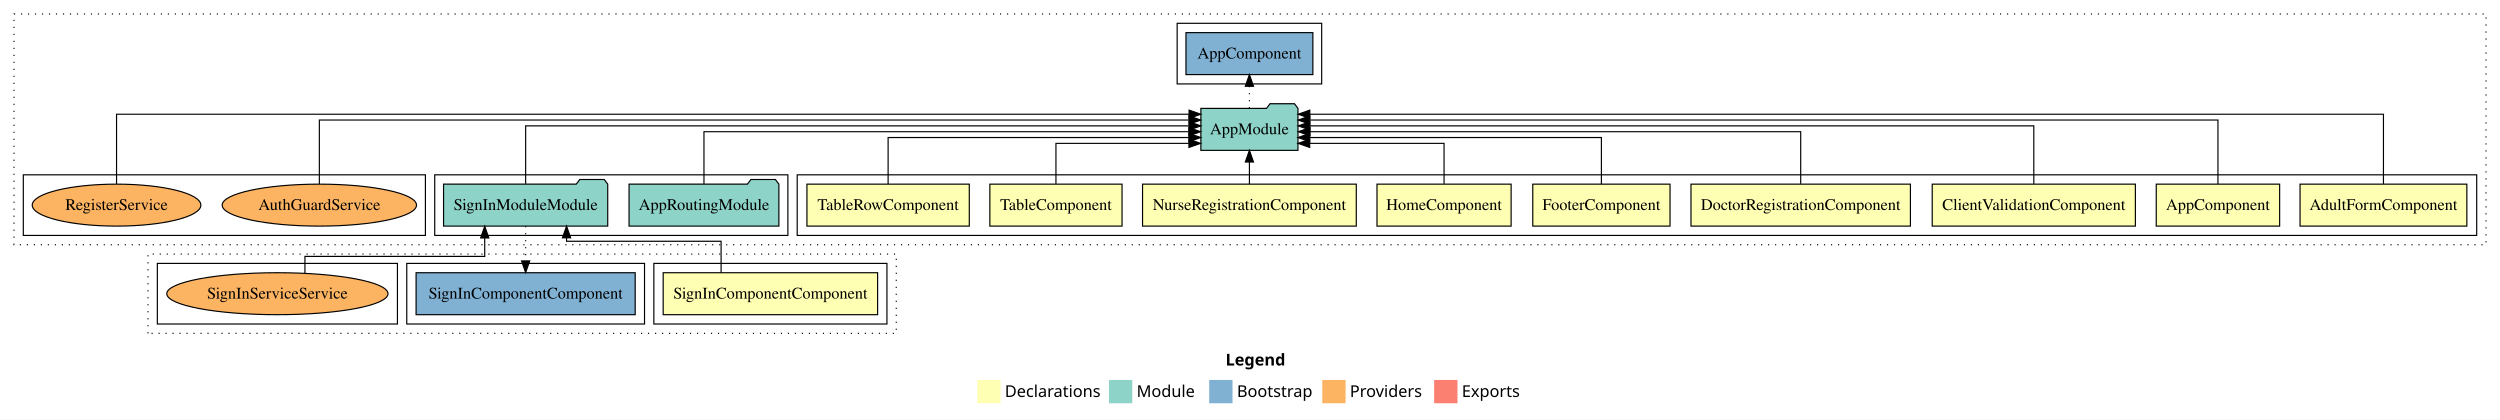
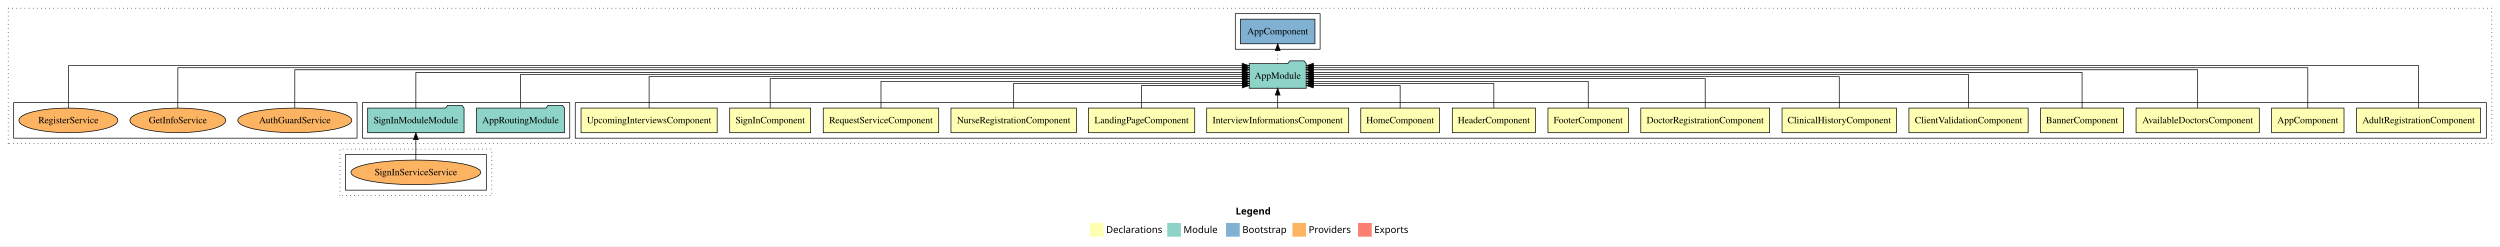
- <svg xmlns="http://www.w3.org/2000/svg" width="2145pt" height="360pt" viewBox="0.00 0.00 2145.00 360.00">
+ <svg xmlns="http://www.w3.org/2000/svg" width="3655pt" height="360pt" viewBox="0.00 0.00 3655.00 360.00">
  <g id="graph0" class="graph" transform="scale(1 1) rotate(0) translate(4 356)">
-     <polygon fill="#ffffff" stroke="transparent" points="-4,4 -4,-356 2141,-356 2141,4 -4,4" />
-     <text text-anchor="start" x="1047.509" y="-42.4" font-family="sans-serif" font-weight="bold" font-size="14.00" fill="#000000">Legend</text>
-     <polygon fill="#ffffb3" stroke="transparent" points="834.5,-10 834.5,-30 854.5,-30 854.5,-10 834.5,-10" />
-     <text text-anchor="start" x="858.129" y="-15.4" font-family="sans-serif" font-size="14.00" fill="#000000">  Declarations</text>
-     <polygon fill="#8dd3c7" stroke="transparent" points="947.5,-10 947.5,-30 967.5,-30 967.5,-10 947.5,-10" />
-     <text text-anchor="start" x="971.225" y="-15.4" font-family="sans-serif" font-size="14.00" fill="#000000">  Module</text>
-     <polygon fill="#80b1d3" stroke="transparent" points="1033.5,-10 1033.5,-30 1053.5,-30 1053.5,-10 1033.5,-10" />
-     <text text-anchor="start" x="1057.281" y="-15.4" font-family="sans-serif" font-size="14.00" fill="#000000">  Bootstrap</text>
-     <polygon fill="#fdb462" stroke="transparent" points="1130.5,-10 1130.5,-30 1150.5,-30 1150.5,-10 1130.5,-10" />
-     <text text-anchor="start" x="1154.173" y="-15.4" font-family="sans-serif" font-size="14.00" fill="#000000">  Providers</text>
-     <polygon fill="#fb8072" stroke="transparent" points="1226.5,-10 1226.5,-30 1246.5,-30 1246.5,-10 1226.5,-10" />
-     <text text-anchor="start" x="1250.226" y="-15.4" font-family="sans-serif" font-size="14.00" fill="#000000">  Exports</text>
+     <polygon fill="#ffffff" stroke="transparent" points="-4,4 -4,-356 3651,-356 3651,4 -4,4" />
+     <text text-anchor="start" x="1802.509" y="-42.4" font-family="sans-serif" font-weight="bold" font-size="14.00" fill="#000000">Legend</text>
+     <polygon fill="#ffffb3" stroke="transparent" points="1589.5,-10 1589.5,-30 1609.5,-30 1609.5,-10 1589.5,-10" />
+     <text text-anchor="start" x="1613.129" y="-15.4" font-family="sans-serif" font-size="14.00" fill="#000000">  Declarations</text>
+     <polygon fill="#8dd3c7" stroke="transparent" points="1702.5,-10 1702.5,-30 1722.5,-30 1722.5,-10 1702.5,-10" />
+     <text text-anchor="start" x="1726.225" y="-15.4" font-family="sans-serif" font-size="14.00" fill="#000000">  Module</text>
+     <polygon fill="#80b1d3" stroke="transparent" points="1788.5,-10 1788.5,-30 1808.5,-30 1808.5,-10 1788.5,-10" />
+     <text text-anchor="start" x="1812.281" y="-15.4" font-family="sans-serif" font-size="14.00" fill="#000000">  Bootstrap</text>
+     <polygon fill="#fdb462" stroke="transparent" points="1885.5,-10 1885.5,-30 1905.5,-30 1905.5,-10 1885.5,-10" />
+     <text text-anchor="start" x="1909.173" y="-15.4" font-family="sans-serif" font-size="14.00" fill="#000000">  Providers</text>
+     <polygon fill="#fb8072" stroke="transparent" points="1981.5,-10 1981.5,-30 2001.5,-30 2001.5,-10 1981.5,-10" />
+     <text text-anchor="start" x="2005.226" y="-15.4" font-family="sans-serif" font-size="14.00" fill="#000000">  Exports</text>
    <g id="clust1" class="cluster">
-       <polygon fill="none" stroke="#000000" stroke-dasharray="1,5" points="8,-146 8,-344 2129,-344 2129,-146 8,-146" />
+       <polygon fill="none" stroke="#000000" stroke-dasharray="1,5" points="8,-146 8,-344 3639,-344 3639,-146 8,-146" />
    </g>
    <g id="clust2" class="cluster">
-       <polygon fill="none" stroke="#000000" points="680,-154 680,-206 2121,-206 2121,-154 680,-154" />
-     </g>
-     <g id="clust12" class="cluster">
-       <polygon fill="none" stroke="#000000" points="369,-154 369,-206 672,-206 672,-154 369,-154" />
-     </g>
-     <g id="clust14" class="cluster">
-       <polygon fill="none" stroke="#000000" points="1006,-284 1006,-336 1130,-336 1130,-284 1006,-284" />
-     </g>
-     <g id="clust15" class="cluster">
-       <polygon fill="none" stroke="#000000" points="16,-154 16,-206 361,-206 361,-154 16,-154" />
+       <polygon fill="none" stroke="#000000" points="837,-154 837,-206 3631,-206 3631,-154 837,-154" />
+     </g>
+     <g id="clust19" class="cluster">
+       <polygon fill="none" stroke="#000000" points="526,-154 526,-206 829,-206 829,-154 526,-154" />
+     </g>
+     <g id="clust21" class="cluster">
+       <polygon fill="none" stroke="#000000" points="1802,-284 1802,-336 1926,-336 1926,-284 1802,-284" />
    </g>
    <g id="clust22" class="cluster">
-       <polygon fill="none" stroke="#000000" stroke-dasharray="1,5" points="123,-70 123,-138 765,-138 765,-70 123,-70" />
-     </g>
-     <g id="clust23" class="cluster">
-       <polygon fill="none" stroke="#000000" points="557,-78 557,-130 757,-130 757,-78 557,-78" />
-     </g>
-     <g id="clust27" class="cluster">
-       <polygon fill="none" stroke="#000000" points="345,-78 345,-130 549,-130 549,-78 345,-78" />
-     </g>
-     <g id="clust28" class="cluster">
-       <polygon fill="none" stroke="#000000" points="131,-78 131,-130 337,-130 337,-78 131,-78" />
+       <polygon fill="none" stroke="#000000" points="16,-154 16,-206 518,-206 518,-154 16,-154" />
+     </g>
+     <g id="clust29" class="cluster">
+       <polygon fill="none" stroke="#000000" stroke-dasharray="1,5" points="493,-70 493,-138 715,-138 715,-70 493,-70" />
+     </g>
+     <g id="clust34" class="cluster">
+       <polygon fill="none" stroke="#000000" points="501,-78 501,-130 707,-130 707,-78 501,-78" />
    </g>
    <g id="node1" class="node">
-       <polygon fill="#ffffb3" stroke="#000000" points="2112.555,-198 1969.445,-198 1969.445,-162 2112.555,-162 2112.555,-198" />
-       <text text-anchor="middle" x="2041" y="-175.8" font-family="Times,serif" font-size="14.00" fill="#000000">AdultFormComponent</text>
+       <polygon fill="#ffffb3" stroke="#000000" points="3622.654,-198 3441.346,-198 3441.346,-162 3622.654,-162 3622.654,-198" />
+       <text text-anchor="middle" x="3532" y="-175.8" font-family="Times,serif" font-size="14.00" fill="#000000">AdultRegistrationComponent</text>
+     </g>
+     <g id="node17" class="node">
+       <polygon fill="#8dd3c7" stroke="#000000" points="1905.657,-263 1902.657,-267 1881.657,-267 1878.657,-263 1822.343,-263 1822.343,-227 1905.657,-227 1905.657,-263" />
+       <text text-anchor="middle" x="1864" y="-240.8" font-family="Times,serif" font-size="14.00" fill="#000000">AppModule</text>
+     </g>
+     <g id="edge1" class="edge">
+       <path fill="none" stroke="#000000" d="M3532,-198.153C3532,-221.757 3532,-260 3532,-260 3532,-260 1916.066,-260 1916.066,-260" />
+       <polygon fill="#000000" stroke="#000000" points="1916.066,-256.5 1906.066,-260 1916.066,-263.5 1916.066,-256.5" />
+     </g>
+     <g id="node2" class="node">
+       <polygon fill="#ffffb3" stroke="#000000" points="3422.94,-198 3317.06,-198 3317.06,-162 3422.94,-162 3422.94,-198" />
+       <text text-anchor="middle" x="3370" y="-175.8" font-family="Times,serif" font-size="14.00" fill="#000000">AppComponent</text>
+     </g>
+     <g id="edge2" class="edge">
+       <path fill="none" stroke="#000000" d="M3370,-198.248C3370,-221.018 3370,-257 3370,-257 3370,-257 1915.851,-257 1915.851,-257" />
+       <polygon fill="#000000" stroke="#000000" points="1915.851,-253.5 1905.851,-257 1915.851,-260.5 1915.851,-253.5" />
+     </g>
+     <g id="node3" class="node">
+       <polygon fill="#ffffb3" stroke="#000000" points="3299.072,-198 3118.928,-198 3118.928,-162 3299.072,-162 3299.072,-198" />
+       <text text-anchor="middle" x="3209" y="-175.8" font-family="Times,serif" font-size="14.00" fill="#000000">AvailableDoctorsComponent</text>
+     </g>
+     <g id="edge3" class="edge">
+       <path fill="none" stroke="#000000" d="M3209,-198.292C3209,-220.206 3209,-254 3209,-254 3209,-254 1915.728,-254 1915.728,-254" />
+       <polygon fill="#000000" stroke="#000000" points="1915.728,-250.5 1905.728,-254 1915.728,-257.5 1915.728,-250.5" />
+     </g>
+     <g id="node4" class="node">
+       <polygon fill="#ffffb3" stroke="#000000" points="3100.759,-198 2979.241,-198 2979.241,-162 3100.759,-162 3100.759,-198" />
+       <text text-anchor="middle" x="3040" y="-175.8" font-family="Times,serif" font-size="14.00" fill="#000000">BannerComponent</text>
+     </g>
+     <g id="edge4" class="edge">
+       <path fill="none" stroke="#000000" d="M3040,-198.027C3040,-218.767 3040,-250 3040,-250 3040,-250 1915.854,-250 1915.854,-250" />
+       <polygon fill="#000000" stroke="#000000" points="1915.854,-246.5 1905.854,-250 1915.854,-253.5 1915.854,-246.5" />
+     </g>
+     <g id="node5" class="node">
+       <polygon fill="#ffffb3" stroke="#000000" points="2961.154,-198 2786.846,-198 2786.846,-162 2961.154,-162 2961.154,-198" />
+       <text text-anchor="middle" x="2874" y="-175.8" font-family="Times,serif" font-size="14.00" fill="#000000">ClientValidationComponent</text>
+     </g>
+     <g id="edge5" class="edge">
+       <path fill="none" stroke="#000000" d="M2874,-198.308C2874,-218.145 2874,-247 2874,-247 2874,-247 1915.794,-247 1915.794,-247" />
+       <polygon fill="#000000" stroke="#000000" points="1915.794,-243.5 1905.794,-247 1915.794,-250.5 1915.794,-243.5" />
+     </g>
+     <g id="node6" class="node">
+       <polygon fill="#ffffb3" stroke="#000000" points="2768.654,-198 2601.346,-198 2601.346,-162 2768.654,-162 2768.654,-198" />
+       <text text-anchor="middle" x="2685" y="-175.8" font-family="Times,serif" font-size="14.00" fill="#000000">ClinicalHistoryComponent</text>
+     </g>
+     <g id="edge6" class="edge">
+       <path fill="none" stroke="#000000" d="M2685,-198.169C2685,-217.09 2685,-244 2685,-244 2685,-244 1915.842,-244 1915.842,-244" />
+       <polygon fill="#000000" stroke="#000000" points="1915.842,-240.5 1905.842,-244 1915.842,-247.5 1915.842,-240.5" />
+     </g>
+     <g id="node7" class="node">
+       <polygon fill="#ffffb3" stroke="#000000" points="2583.139,-198 2394.861,-198 2394.861,-162 2583.139,-162 2583.139,-198" />
+       <text text-anchor="middle" x="2489" y="-175.8" font-family="Times,serif" font-size="14.00" fill="#000000">DoctorRegistrationComponent</text>
+     </g>
+     <g id="edge7" class="edge">
+       <path fill="none" stroke="#000000" d="M2489,-198.302C2489,-216.27 2489,-241 2489,-241 2489,-241 1915.978,-241 1915.978,-241" />
+       <polygon fill="#000000" stroke="#000000" points="1915.978,-237.5 1905.978,-241 1915.978,-244.5 1915.978,-237.5" />
+     </g>
+     <g id="node8" class="node">
+       <polygon fill="#ffffb3" stroke="#000000" points="2376.881,-198 2259.119,-198 2259.119,-162 2376.881,-162 2376.881,-198" />
+       <text text-anchor="middle" x="2318" y="-175.8" font-family="Times,serif" font-size="14.00" fill="#000000">FooterComponent</text>
+     </g>
+     <g id="edge8" class="edge">
+       <path fill="none" stroke="#000000" d="M2318,-198.035C2318,-214.734 2318,-237 2318,-237 2318,-237 1915.898,-237 1915.898,-237" />
+       <polygon fill="#000000" stroke="#000000" points="1915.898,-233.5 1905.898,-237 1915.897,-240.5 1915.898,-233.5" />
+     </g>
+     <g id="node9" class="node">
+       <polygon fill="#ffffb3" stroke="#000000" points="2240.744,-198 2119.256,-198 2119.256,-162 2240.744,-162 2240.744,-198" />
+       <text text-anchor="middle" x="2180" y="-175.8" font-family="Times,serif" font-size="14.00" fill="#000000">HeaderComponent</text>
+     </g>
+     <g id="edge9" class="edge">
+       <path fill="none" stroke="#000000" d="M2180,-198.282C2180,-213.948 2180,-234 2180,-234 2180,-234 1915.962,-234 1915.962,-234" />
+       <polygon fill="#000000" stroke="#000000" points="1915.962,-230.5 1905.962,-234 1915.962,-237.5 1915.962,-230.5" />
    </g>
    <g id="node10" class="node">
-       <polygon fill="#8dd3c7" stroke="#000000" points="1109.657,-263 1106.657,-267 1085.657,-267 1082.657,-263 1026.343,-263 1026.343,-227 1109.657,-227 1109.657,-263" />
-       <text text-anchor="middle" x="1068" y="-240.8" font-family="Times,serif" font-size="14.00" fill="#000000">AppModule</text>
-     </g>
-     <g id="edge1" class="edge">
-       <path fill="none" stroke="#000000" d="M2041,-198.091C2041,-221.133 2041,-258 2041,-258 2041,-258 1119.809,-258 1119.809,-258" />
-       <polygon fill="#000000" stroke="#000000" points="1119.809,-254.5 1109.809,-258 1119.809,-261.5 1119.809,-254.5" />
-     </g>
-     <g id="node2" class="node">
-       <polygon fill="#ffffb3" stroke="#000000" points="1951.94,-198 1846.06,-198 1846.06,-162 1951.94,-162 1951.94,-198" />
-       <text text-anchor="middle" x="1899" y="-175.8" font-family="Times,serif" font-size="14.00" fill="#000000">AppComponent</text>
-     </g>
-     <g id="edge2" class="edge">
-       <path fill="none" stroke="#000000" d="M1899,-198.045C1899,-219.662 1899,-253 1899,-253 1899,-253 1119.779,-253 1119.779,-253" />
-       <polygon fill="#000000" stroke="#000000" points="1119.779,-249.5 1109.779,-253 1119.779,-256.5 1119.779,-249.5" />
-     </g>
-     <g id="node3" class="node">
-       <polygon fill="#ffffb3" stroke="#000000" points="1828.154,-198 1653.846,-198 1653.846,-162 1828.154,-162 1828.154,-198" />
-       <text text-anchor="middle" x="1741" y="-175.8" font-family="Times,serif" font-size="14.00" fill="#000000">ClientValidationComponent</text>
-     </g>
-     <g id="edge3" class="edge">
-       <path fill="none" stroke="#000000" d="M1741,-198.223C1741,-218.365 1741,-248 1741,-248 1741,-248 1119.845,-248 1119.845,-248" />
-       <polygon fill="#000000" stroke="#000000" points="1119.845,-244.5 1109.845,-248 1119.845,-251.5 1119.845,-244.5" />
-     </g>
-     <g id="node4" class="node">
-       <polygon fill="#ffffb3" stroke="#000000" points="1635.139,-198 1446.861,-198 1446.861,-162 1635.139,-162 1635.139,-198" />
-       <text text-anchor="middle" x="1541" y="-175.8" font-family="Times,serif" font-size="14.00" fill="#000000">DoctorRegistrationComponent</text>
-     </g>
-     <g id="edge4" class="edge">
-       <path fill="none" stroke="#000000" d="M1541,-198.222C1541,-216.828 1541,-243 1541,-243 1541,-243 1119.976,-243 1119.976,-243" />
-       <polygon fill="#000000" stroke="#000000" points="1119.976,-239.5 1109.976,-243 1119.976,-246.5 1119.976,-239.5" />
-     </g>
-     <g id="node5" class="node">
-       <polygon fill="#ffffb3" stroke="#000000" points="1428.881,-198 1311.119,-198 1311.119,-162 1428.881,-162 1428.881,-198" />
-       <text text-anchor="middle" x="1370" y="-175.8" font-family="Times,serif" font-size="14.00" fill="#000000">FooterComponent</text>
-     </g>
-     <g id="edge5" class="edge">
-       <path fill="none" stroke="#000000" d="M1370,-198.034C1370,-215.06 1370,-238 1370,-238 1370,-238 1119.675,-238 1119.675,-238" />
-       <polygon fill="#000000" stroke="#000000" points="1119.675,-234.5 1109.675,-238 1119.675,-241.5 1119.675,-234.5" />
-     </g>
-     <g id="node6" class="node">
-       <polygon fill="#ffffb3" stroke="#000000" points="1292.545,-198 1177.455,-198 1177.455,-162 1292.545,-162 1292.545,-198" />
-       <text text-anchor="middle" x="1235" y="-175.8" font-family="Times,serif" font-size="14.00" fill="#000000">HomeComponent</text>
-     </g>
-     <g id="edge6" class="edge">
-       <path fill="none" stroke="#000000" d="M1235,-198.24C1235,-213.571 1235,-233 1235,-233 1235,-233 1119.71,-233 1119.71,-233" />
-       <polygon fill="#000000" stroke="#000000" points="1119.71,-229.5 1109.71,-233 1119.71,-236.5 1119.71,-229.5" />
-     </g>
-     <g id="node7" class="node">
-       <polygon fill="#ffffb3" stroke="#000000" points="1159.692,-198 976.308,-198 976.308,-162 1159.692,-162 1159.692,-198" />
-       <text text-anchor="middle" x="1068" y="-175.8" font-family="Times,serif" font-size="14.00" fill="#000000">NurseRegistrationComponent</text>
-     </g>
-     <g id="edge7" class="edge">
-       <path fill="none" stroke="#000000" d="M1068,-198.106C1068,-198.106 1068,-216.991 1068,-216.991" />
-       <polygon fill="#000000" stroke="#000000" points="1064.5,-216.991 1068,-226.991 1071.5,-216.991 1064.5,-216.991" />
-     </g>
-     <g id="node8" class="node">
-       <polygon fill="#ffffb3" stroke="#000000" points="958.705,-198 845.295,-198 845.295,-162 958.705,-162 958.705,-198" />
-       <text text-anchor="middle" x="902" y="-175.8" font-family="Times,serif" font-size="14.00" fill="#000000">TableComponent</text>
-     </g>
-     <g id="edge8" class="edge">
-       <path fill="none" stroke="#000000" d="M902,-198.24C902,-213.571 902,-233 902,-233 902,-233 1016.111,-233 1016.111,-233" />
-       <polygon fill="#000000" stroke="#000000" points="1016.111,-236.5 1026.111,-233 1016.111,-229.5 1016.111,-236.5" />
-     </g>
-     <g id="node9" class="node">
-       <polygon fill="#ffffb3" stroke="#000000" points="827.648,-198 688.352,-198 688.352,-162 827.648,-162 827.648,-198" />
-       <text text-anchor="middle" x="758" y="-175.8" font-family="Times,serif" font-size="14.00" fill="#000000">TableRowComponent</text>
-     </g>
-     <g id="edge9" class="edge">
-       <path fill="none" stroke="#000000" d="M758,-198.034C758,-215.06 758,-238 758,-238 758,-238 1016.192,-238 1016.192,-238" />
-       <polygon fill="#000000" stroke="#000000" points="1016.192,-241.5 1026.192,-238 1016.192,-234.5 1016.192,-241.5" />
+       <polygon fill="#ffffb3" stroke="#000000" points="2100.545,-198 1985.455,-198 1985.455,-162 2100.545,-162 2100.545,-198" />
+       <text text-anchor="middle" x="2043" y="-175.8" font-family="Times,serif" font-size="14.00" fill="#000000">HomeComponent</text>
+     </g>
+     <g id="edge10" class="edge">
+       <path fill="none" stroke="#000000" d="M2043,-198.124C2043,-212.783 2043,-231 2043,-231 2043,-231 1915.967,-231 1915.967,-231" />
+       <polygon fill="#000000" stroke="#000000" points="1915.968,-227.5 1905.967,-231 1915.967,-234.5 1915.968,-227.5" />
+     </g>
+     <g id="node11" class="node">
+       <polygon fill="#ffffb3" stroke="#000000" points="1967.784,-198 1760.216,-198 1760.216,-162 1967.784,-162 1967.784,-198" />
+       <text text-anchor="middle" x="1864" y="-175.8" font-family="Times,serif" font-size="14.00" fill="#000000">InterviewInformationsComponent</text>
+     </g>
+     <g id="edge11" class="edge">
+       <path fill="none" stroke="#000000" d="M1864,-198.106C1864,-198.106 1864,-216.991 1864,-216.991" />
+       <polygon fill="#000000" stroke="#000000" points="1860.5,-216.991 1864,-226.991 1867.5,-216.991 1860.5,-216.991" />
+     </g>
+     <g id="node12" class="node">
+       <polygon fill="#ffffb3" stroke="#000000" points="1742.702,-198 1587.298,-198 1587.298,-162 1742.702,-162 1742.702,-198" />
+       <text text-anchor="middle" x="1665" y="-175.8" font-family="Times,serif" font-size="14.00" fill="#000000">LandingPageComponent</text>
+     </g>
+     <g id="edge12" class="edge">
+       <path fill="none" stroke="#000000" d="M1665,-198.124C1665,-212.783 1665,-231 1665,-231 1665,-231 1812.283,-231 1812.283,-231" />
+       <polygon fill="#000000" stroke="#000000" points="1812.283,-234.5 1822.283,-231 1812.283,-227.5 1812.283,-234.5" />
    </g>
    <g id="node13" class="node">
-       <polygon fill="#80b1d3" stroke="#000000" points="1122.439,-328 1013.561,-328 1013.561,-292 1122.439,-292 1122.439,-328" />
-       <text text-anchor="middle" x="1068" y="-305.8" font-family="Times,serif" font-size="14.00" fill="#000000">AppComponent </text>
-     </g>
-     <g id="edge12" class="edge">
-       <path fill="none" stroke="#000000" stroke-dasharray="1,5" d="M1068,-263.106C1068,-263.106 1068,-281.991 1068,-281.991" />
-       <polygon fill="#000000" stroke="#000000" points="1064.5,-281.991 1068,-291.991 1071.5,-281.991 1064.5,-281.991" />
-     </g>
-     <g id="node11" class="node">
-       <polygon fill="#8dd3c7" stroke="#000000" points="664.274,-198 661.274,-202 640.274,-202 637.274,-198 535.726,-198 535.726,-162 664.274,-162 664.274,-198" />
-       <text text-anchor="middle" x="600" y="-175.8" font-family="Times,serif" font-size="14.00" fill="#000000">AppRoutingModule</text>
-     </g>
-     <g id="edge10" class="edge">
-       <path fill="none" stroke="#000000" d="M600,-198.222C600,-216.828 600,-243 600,-243 600,-243 1016.056,-243 1016.056,-243" />
-       <polygon fill="#000000" stroke="#000000" points="1016.056,-246.5 1026.056,-243 1016.056,-239.5 1016.056,-246.5" />
-     </g>
-     <g id="node12" class="node">
-       <polygon fill="#8dd3c7" stroke="#000000" points="517.434,-198 514.434,-202 493.434,-202 490.434,-198 376.566,-198 376.566,-162 517.434,-162 517.434,-198" />
-       <text text-anchor="middle" x="447" y="-175.8" font-family="Times,serif" font-size="14.00" fill="#000000">SignInModuleModule</text>
-     </g>
-     <g id="edge11" class="edge">
-       <path fill="none" stroke="#000000" d="M447,-198.223C447,-218.365 447,-248 447,-248 447,-248 1016.29,-248 1016.29,-248" />
-       <polygon fill="#000000" stroke="#000000" points="1016.29,-251.5 1026.29,-248 1016.29,-244.5 1016.29,-251.5" />
-     </g>
-     <g id="node17" class="node">
-       <polygon fill="#80b1d3" stroke="#000000" points="540.999,-122 353.001,-122 353.001,-86 540.999,-86 540.999,-122" />
-       <text text-anchor="middle" x="447" y="-99.8" font-family="Times,serif" font-size="14.00" fill="#000000">SignInComponentComponent </text>
+       <polygon fill="#ffffb3" stroke="#000000" points="1569.692,-198 1386.308,-198 1386.308,-162 1569.692,-162 1569.692,-198" />
+       <text text-anchor="middle" x="1478" y="-175.8" font-family="Times,serif" font-size="14.00" fill="#000000">NurseRegistrationComponent</text>
+     </g>
+     <g id="edge13" class="edge">
+       <path fill="none" stroke="#000000" d="M1478,-198.282C1478,-213.948 1478,-234 1478,-234 1478,-234 1812.324,-234 1812.324,-234" />
+       <polygon fill="#000000" stroke="#000000" points="1812.324,-237.5 1822.324,-234 1812.324,-230.5 1812.324,-237.5" />
+     </g>
+     <g id="node14" class="node">
+       <polygon fill="#ffffb3" stroke="#000000" points="1368.411,-198 1199.589,-198 1199.589,-162 1368.411,-162 1368.411,-198" />
+       <text text-anchor="middle" x="1284" y="-175.8" font-family="Times,serif" font-size="14.00" fill="#000000">RequestServiceComponent</text>
+     </g>
+     <g id="edge14" class="edge">
+       <path fill="none" stroke="#000000" d="M1284,-198.035C1284,-214.734 1284,-237 1284,-237 1284,-237 1812.288,-237 1812.288,-237" />
+       <polygon fill="#000000" stroke="#000000" points="1812.288,-240.5 1822.288,-237 1812.288,-233.5 1812.288,-240.5" />
+     </g>
+     <g id="node15" class="node">
+       <polygon fill="#ffffb3" stroke="#000000" points="1181.167,-198 1062.833,-198 1062.833,-162 1181.167,-162 1181.167,-198" />
+       <text text-anchor="middle" x="1122" y="-175.8" font-family="Times,serif" font-size="14.00" fill="#000000">SignInComponent</text>
+     </g>
+     <g id="edge15" class="edge">
+       <path fill="none" stroke="#000000" d="M1122,-198.302C1122,-216.27 1122,-241 1122,-241 1122,-241 1812.249,-241 1812.249,-241" />
+       <polygon fill="#000000" stroke="#000000" points="1812.249,-244.5 1822.249,-241 1812.249,-237.5 1812.249,-244.5" />
+     </g>
+     <g id="node16" class="node">
+       <polygon fill="#ffffb3" stroke="#000000" points="1044.518,-198 845.482,-198 845.482,-162 1044.518,-162 1044.518,-198" />
+       <text text-anchor="middle" x="945" y="-175.8" font-family="Times,serif" font-size="14.00" fill="#000000">UpcomingInterviewsComponent</text>
    </g>
    <g id="edge16" class="edge">
-       <path fill="none" stroke="#000000" stroke-dasharray="1,5" d="M447,-161.989C447,-161.989 447,-132.145 447,-132.145" />
-       <polygon fill="#000000" stroke="#000000" points="450.5,-132.145 447,-122.145 443.5,-132.145 450.5,-132.145" />
-     </g>
-     <g id="node14" class="node">
-       <ellipse fill="#fdb462" stroke="#000000" cx="270" cy="-180" rx="83.367" ry="18" />
-       <text text-anchor="middle" x="270" y="-175.8" font-family="Times,serif" font-size="14.00" fill="#000000">AuthGuardService</text>
-     </g>
-     <g id="edge13" class="edge">
-       <path fill="none" stroke="#000000" d="M270,-198.045C270,-219.662 270,-253 270,-253 270,-253 1016.22,-253 1016.22,-253" />
-       <polygon fill="#000000" stroke="#000000" points="1016.22,-256.5 1026.22,-253 1016.22,-249.5 1016.22,-256.5" />
-     </g>
-     <g id="node15" class="node">
+       <path fill="none" stroke="#000000" d="M945,-198.169C945,-217.09 945,-244 945,-244 945,-244 1812.124,-244 1812.124,-244" />
+       <polygon fill="#000000" stroke="#000000" points="1812.124,-247.5 1822.124,-244 1812.124,-240.5 1812.124,-247.5" />
+     </g>
+     <g id="node20" class="node">
+       <polygon fill="#80b1d3" stroke="#000000" points="1918.439,-328 1809.561,-328 1809.561,-292 1918.439,-292 1918.439,-328" />
+       <text text-anchor="middle" x="1864" y="-305.8" font-family="Times,serif" font-size="14.00" fill="#000000">AppComponent </text>
+     </g>
+     <g id="edge19" class="edge">
+       <path fill="none" stroke="#000000" stroke-dasharray="1,5" d="M1864,-263.106C1864,-263.106 1864,-281.991 1864,-281.991" />
+       <polygon fill="#000000" stroke="#000000" points="1860.5,-281.991 1864,-291.991 1867.5,-281.991 1860.5,-281.991" />
+     </g>
+     <g id="node18" class="node">
+       <polygon fill="#8dd3c7" stroke="#000000" points="821.274,-198 818.274,-202 797.274,-202 794.274,-198 692.726,-198 692.726,-162 821.274,-162 821.274,-198" />
+       <text text-anchor="middle" x="757" y="-175.8" font-family="Times,serif" font-size="14.00" fill="#000000">AppRoutingModule</text>
+     </g>
+     <g id="edge17" class="edge">
+       <path fill="none" stroke="#000000" d="M757,-198.308C757,-218.145 757,-247 757,-247 757,-247 1812.291,-247 1812.291,-247" />
+       <polygon fill="#000000" stroke="#000000" points="1812.291,-250.5 1822.291,-247 1812.291,-243.5 1812.291,-250.5" />
+     </g>
+     <g id="node19" class="node">
+       <polygon fill="#8dd3c7" stroke="#000000" points="674.434,-198 671.434,-202 650.434,-202 647.434,-198 533.566,-198 533.566,-162 674.434,-162 674.434,-198" />
+       <text text-anchor="middle" x="604" y="-175.8" font-family="Times,serif" font-size="14.00" fill="#000000">SignInModuleModule</text>
+     </g>
+     <g id="edge18" class="edge">
+       <path fill="none" stroke="#000000" d="M604,-198.027C604,-218.767 604,-250 604,-250 604,-250 1812.078,-250 1812.078,-250" />
+       <polygon fill="#000000" stroke="#000000" points="1812.078,-253.5 1822.078,-250 1812.078,-246.5 1812.078,-253.5" />
+     </g>
+     <g id="node21" class="node">
+       <ellipse fill="#fdb462" stroke="#000000" cx="427" cy="-180" rx="83.367" ry="18" />
+       <text text-anchor="middle" x="427" y="-175.8" font-family="Times,serif" font-size="14.00" fill="#000000">AuthGuardService</text>
+     </g>
+     <g id="edge20" class="edge">
+       <path fill="none" stroke="#000000" d="M427,-198.292C427,-220.206 427,-254 427,-254 427,-254 1812.158,-254 1812.158,-254" />
+       <polygon fill="#000000" stroke="#000000" points="1812.158,-257.5 1822.158,-254 1812.158,-250.5 1812.158,-257.5" />
+     </g>
+     <g id="node22" class="node">
+       <ellipse fill="#fdb462" stroke="#000000" cx="256" cy="-180" rx="70.04" ry="18" />
+       <text text-anchor="middle" x="256" y="-175.8" font-family="Times,serif" font-size="14.00" fill="#000000">GetInfoService</text>
+     </g>
+     <g id="edge21" class="edge">
+       <path fill="none" stroke="#000000" d="M256,-198.248C256,-221.018 256,-257 256,-257 256,-257 1812.227,-257 1812.227,-257" />
+       <polygon fill="#000000" stroke="#000000" points="1812.227,-260.5 1822.227,-257 1812.227,-253.5 1812.227,-260.5" />
+     </g>
+     <g id="node23" class="node">
      <ellipse fill="#fdb462" stroke="#000000" cx="96" cy="-180" rx="72.344" ry="18" />
      <text text-anchor="middle" x="96" y="-175.8" font-family="Times,serif" font-size="14.00" fill="#000000">RegisterService</text>
    </g>
-     <g id="edge14" class="edge">
-       <path fill="none" stroke="#000000" d="M96,-198.091C96,-221.133 96,-258 96,-258 96,-258 1016.234,-258 1016.234,-258" />
-       <polygon fill="#000000" stroke="#000000" points="1016.234,-261.5 1026.234,-258 1016.234,-254.5 1016.234,-261.5" />
-     </g>
-     <g id="node16" class="node">
-       <polygon fill="#ffffb3" stroke="#000000" points="748.999,-122 565.001,-122 565.001,-86 748.999,-86 748.999,-122" />
-       <text text-anchor="middle" x="657" y="-99.8" font-family="Times,serif" font-size="14.00" fill="#000000">SignInComponentComponent</text>
-     </g>
-     <g id="edge15" class="edge">
-       <path fill="none" stroke="#000000" d="M614.694,-122.044C614.694,-134.563 614.694,-149 614.694,-149 614.694,-149 482.108,-149 482.108,-149 482.108,-149 482.108,-151.967 482.108,-151.967" />
-       <polygon fill="#000000" stroke="#000000" points="478.608,-151.967 482.108,-161.967 485.608,-151.967 478.608,-151.967" />
-     </g>
-     <g id="node18" class="node">
-       <ellipse fill="#fdb462" stroke="#000000" cx="234" cy="-104" rx="94.899" ry="18" />
-       <text text-anchor="middle" x="234" y="-99.8" font-family="Times,serif" font-size="14.00" fill="#000000">SignInServiceService</text>
-     </g>
-     <g id="edge17" class="edge">
-       <path fill="none" stroke="#000000" d="M257.633,-121.498C257.633,-128.969 257.633,-136 257.633,-136 257.633,-136 411.892,-136 411.892,-136 411.892,-136 411.892,-151.85 411.892,-151.85" />
-       <polygon fill="#000000" stroke="#000000" points="408.392,-151.849 411.892,-161.85 415.392,-151.85 408.392,-151.849" />
+     <g id="edge22" class="edge">
+       <path fill="none" stroke="#000000" d="M96,-198.153C96,-221.757 96,-260 96,-260 96,-260 1812.04,-260 1812.04,-260" />
+       <polygon fill="#000000" stroke="#000000" points="1812.04,-263.5 1822.04,-260 1812.04,-256.5 1812.04,-263.5" />
+     </g>
+     <g id="node24" class="node">
+       <ellipse fill="#fdb462" stroke="#000000" cx="604" cy="-104" rx="94.899" ry="18" />
+       <text text-anchor="middle" x="604" y="-99.8" font-family="Times,serif" font-size="14.00" fill="#000000">SignInServiceService</text>
+     </g>
+     <g id="edge23" class="edge">
+       <path fill="none" stroke="#000000" d="M604,-122.011C604,-122.011 604,-151.855 604,-151.855" />
+       <polygon fill="#000000" stroke="#000000" points="600.5,-151.855 604,-161.855 607.5,-151.855 600.5,-151.855" />
    </g>
  </g>
</svg>
